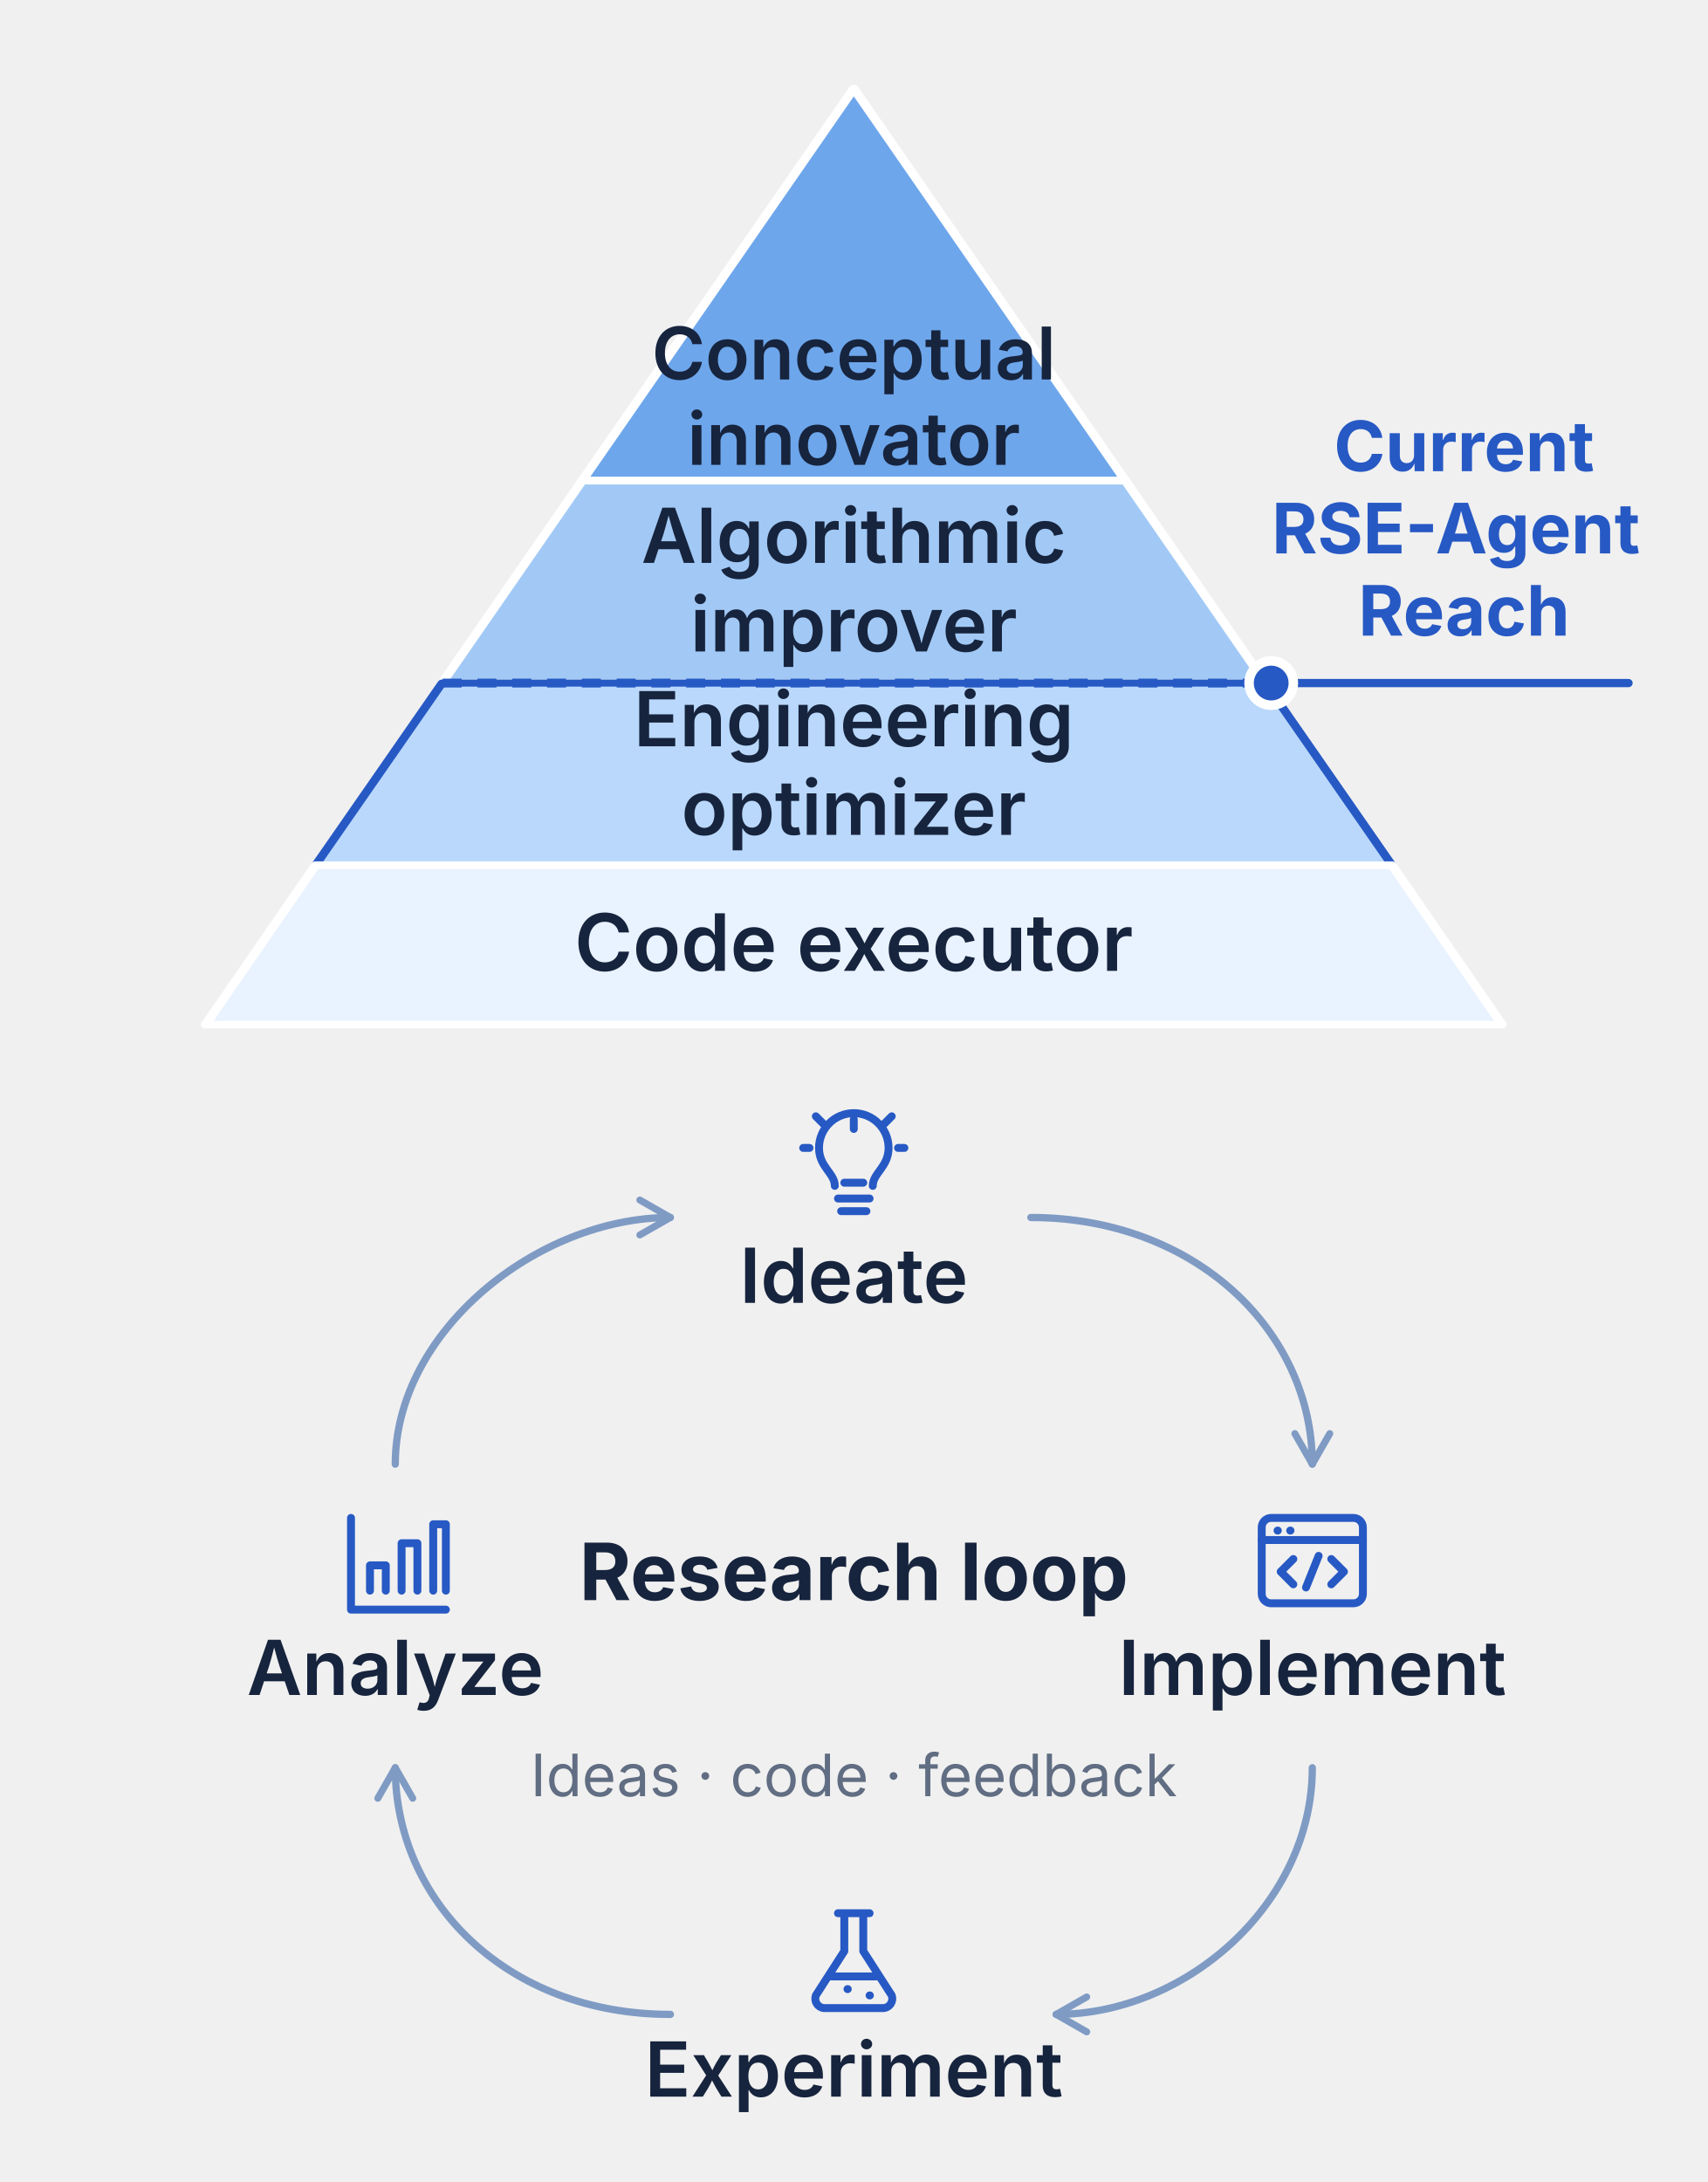
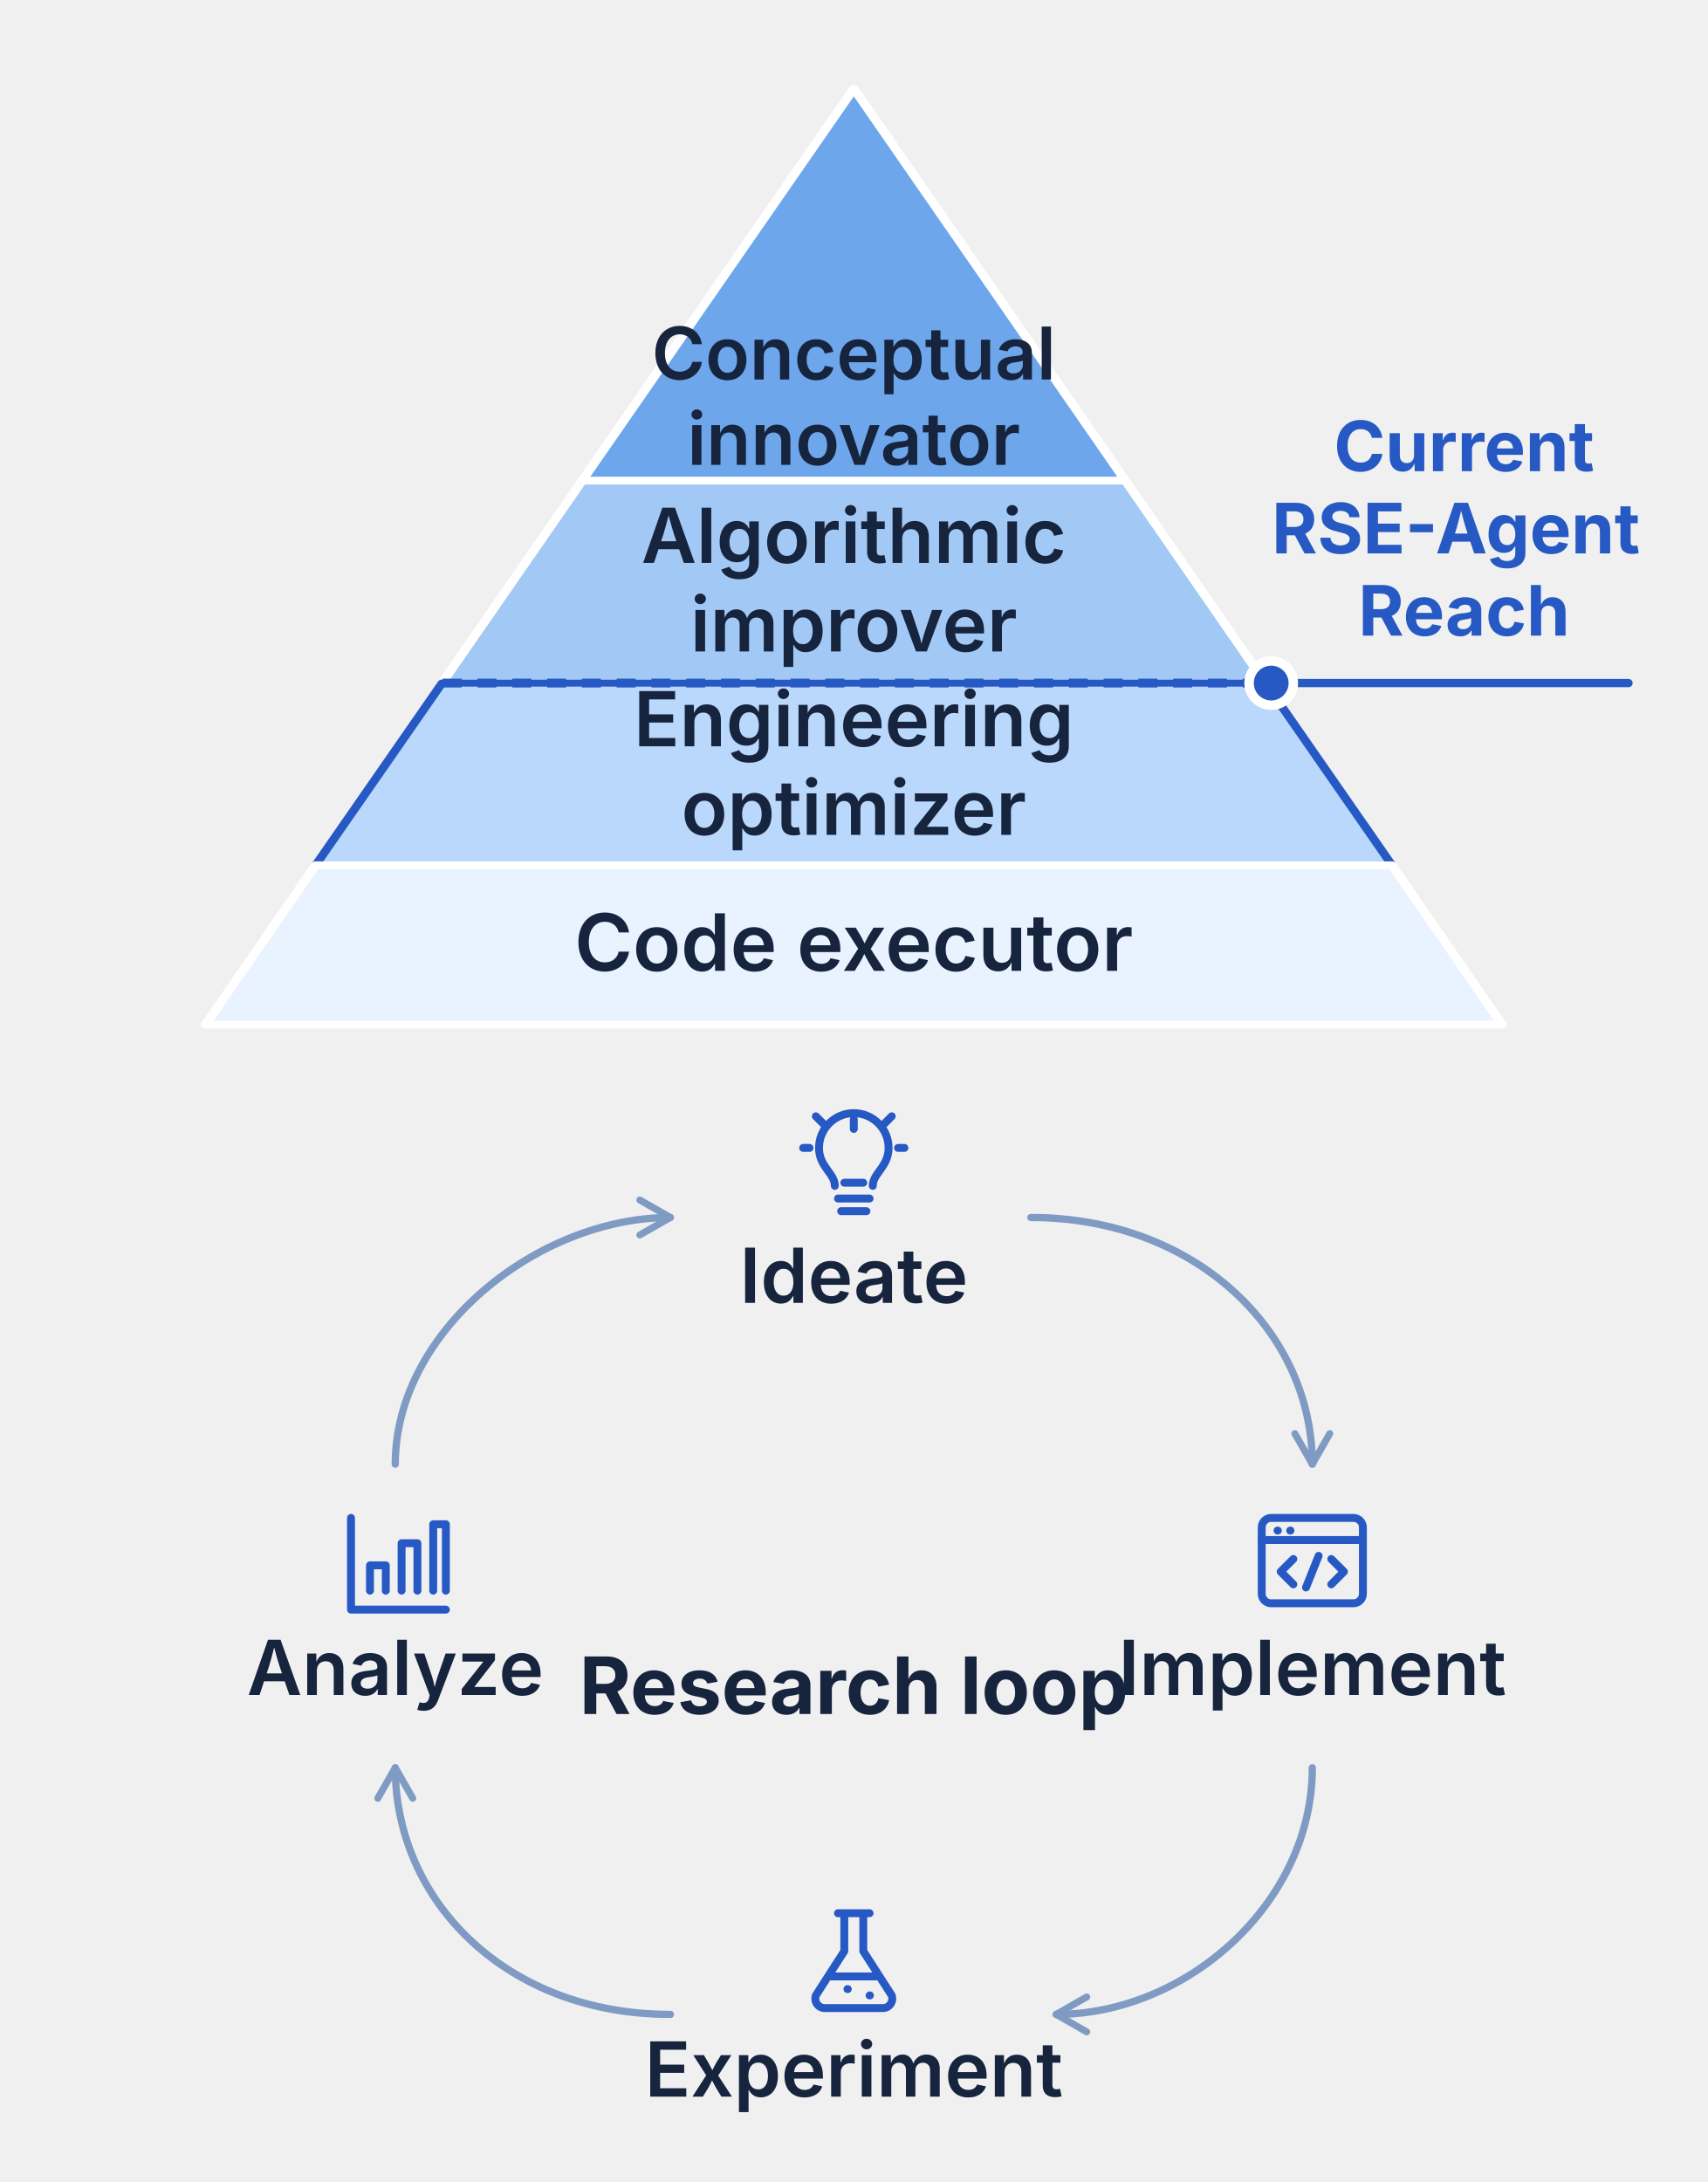
<svg xmlns="http://www.w3.org/2000/svg" width="540" height="690" viewBox="0 0 540 690" role="img" aria-labelledby="capability-title capability-desc">
  <defs>
    <marker id="arrow" viewBox="0 0 10 10" refX="8" refY="5" markerWidth="6" markerHeight="6" orient="auto-start-reverse">
      <path d="M1 1 8 5 1 9" fill="none" stroke="#7f9bc4" stroke-width="1.6" stroke-linecap="round" stroke-linejoin="round" />
    </marker>
    <marker id="focus-arrow" viewBox="0 0 10 10" refX="8" refY="5" markerWidth="6" markerHeight="6" orient="auto">
      <path d="M1 1 8 5 1 9" fill="none" stroke="#2759c4" stroke-width="1.8" stroke-linecap="round" stroke-linejoin="round" />
    </marker>
  </defs>
  <g font-family="Inter, Arial, Helvetica, sans-serif" fill="#17243d">
    <g id="capability-pyramid" transform="translate(20 0) scale(1 .8)" stroke="#fff" stroke-width="3" stroke-linejoin="round">
      <path d="M250 35 335.9 190H164.1Z" fill="#6da6eb" />
      <path d="M164.1 190H335.9L380.2 270H119.8Z" fill="#a2c9f5" />
      <path d="M119.8 270H380.2L420.2 342H79.8Z" fill="#b9d8fb" stroke="#2759c4" stroke-width="2.8" />
      <path d="M79.8 342H420.2L455 405H45Z" fill="#e9f2ff" />
    </g>
    <g text-anchor="middle" font-weight="600">
      <text x="270" y="120" font-size="23">Conceptual<tspan x="270" dy="27">innovator</tspan>
      </text>
      <text x="270" y="178" font-size="24">Algorithmic<tspan x="270" dy="28">improver</tspan>
      </text>
      <text x="270" y="236" font-size="24">Engineering<tspan x="270" dy="28">optimizer</tspan>
      </text>
      <text x="270" y="307" font-size="25">Code executor</text>
    </g>
    <g id="current-rse-agent-reach">
      <path d="M140 216H400" fill="none" stroke="#2759c4" stroke-width="2.8" stroke-dasharray="6 5" />
      <path d="M402 216H515" fill="none" stroke="#2759c4" stroke-width="2.6" stroke-linecap="round" />
      <circle cx="402" cy="216" r="7" fill="#2759c4" stroke="#fff" stroke-width="3" />
      <text x="463" y="149" text-anchor="middle" fill="#2759c4" font-size="22" font-weight="700">Current<tspan x="463" dy="26">RSE-Agent</tspan>
        <tspan x="463" dy="26">Reach</tspan>
      </text>
    </g>
    <g id="research-loop">
      <g fill="none" stroke="#7f9bc4" stroke-width="2.3" stroke-linecap="round" marker-end="url(#arrow)">
        <path d="M326 385C378 385 415 421 415 463" />
        <path d="M415 559C415 602 375 637 334 637" />
        <path d="M212 637C160 637 125 601 125 559" />
        <path d="M125 463C125 421 170 385 212 385" />
      </g>
      <g fill="none" stroke="#2759c4" stroke-width="2.5" stroke-linecap="round" stroke-linejoin="round">
        <g transform="translate(254 352)">
          <path d="M10 23C10 19 5 17 5 11a11 11 0 0 1 22 0c0 6-5 8-5 12M11 27h10M12 31h8M16 2v3M2 11H0M30 11h2M4 1l3 3M25 4l3-3" />
          <path d="M13 22h6" />
        </g>
        <g transform="translate(398 479)">
          <rect x="1" y="1" width="32" height="27" rx="3" />
          <path d="M1 8h32M6 5h.1M10 5h.1M11 14l-4 4 4 4M23 14l4 4-4 4M19 13l-4 10" />
        </g>
        <g transform="translate(254 604)">
          <path d="M11 1h10M13 1v12L4 27a3 3 0 0 0 2.5 4h19a3 3 0 0 0 2.5-4L19 13V1M9 21h14" />
          <path d="M14 25h.1M21 27h.1" />
        </g>
        <g transform="translate(109 479)">
          <path d="M2 1v29h30M8 24v-8h5v8M18 24V9h5v15M28 24V3h4v21" />
        </g>
      </g>
      <g text-anchor="middle" font-size="24" font-weight="600">
        <text x="270" y="412">Ideate</text>
        <text x="415" y="536">Implement</text>
        <text x="270" y="663">Experiment</text>
        <text x="125" y="536">Analyze</text>
      </g>
-       <text x="270" y="506" text-anchor="middle" font-size="25" font-weight="650">Research loop</text>
-       <text x="270" y="568" text-anchor="middle" font-size="18.5" fill="#606d82">Ideas · code · feedback</text>
+       <text x="270" y="542" text-anchor="middle" font-size="25" font-weight="650">Research loop</text>
    </g>
  </g>
</svg>
